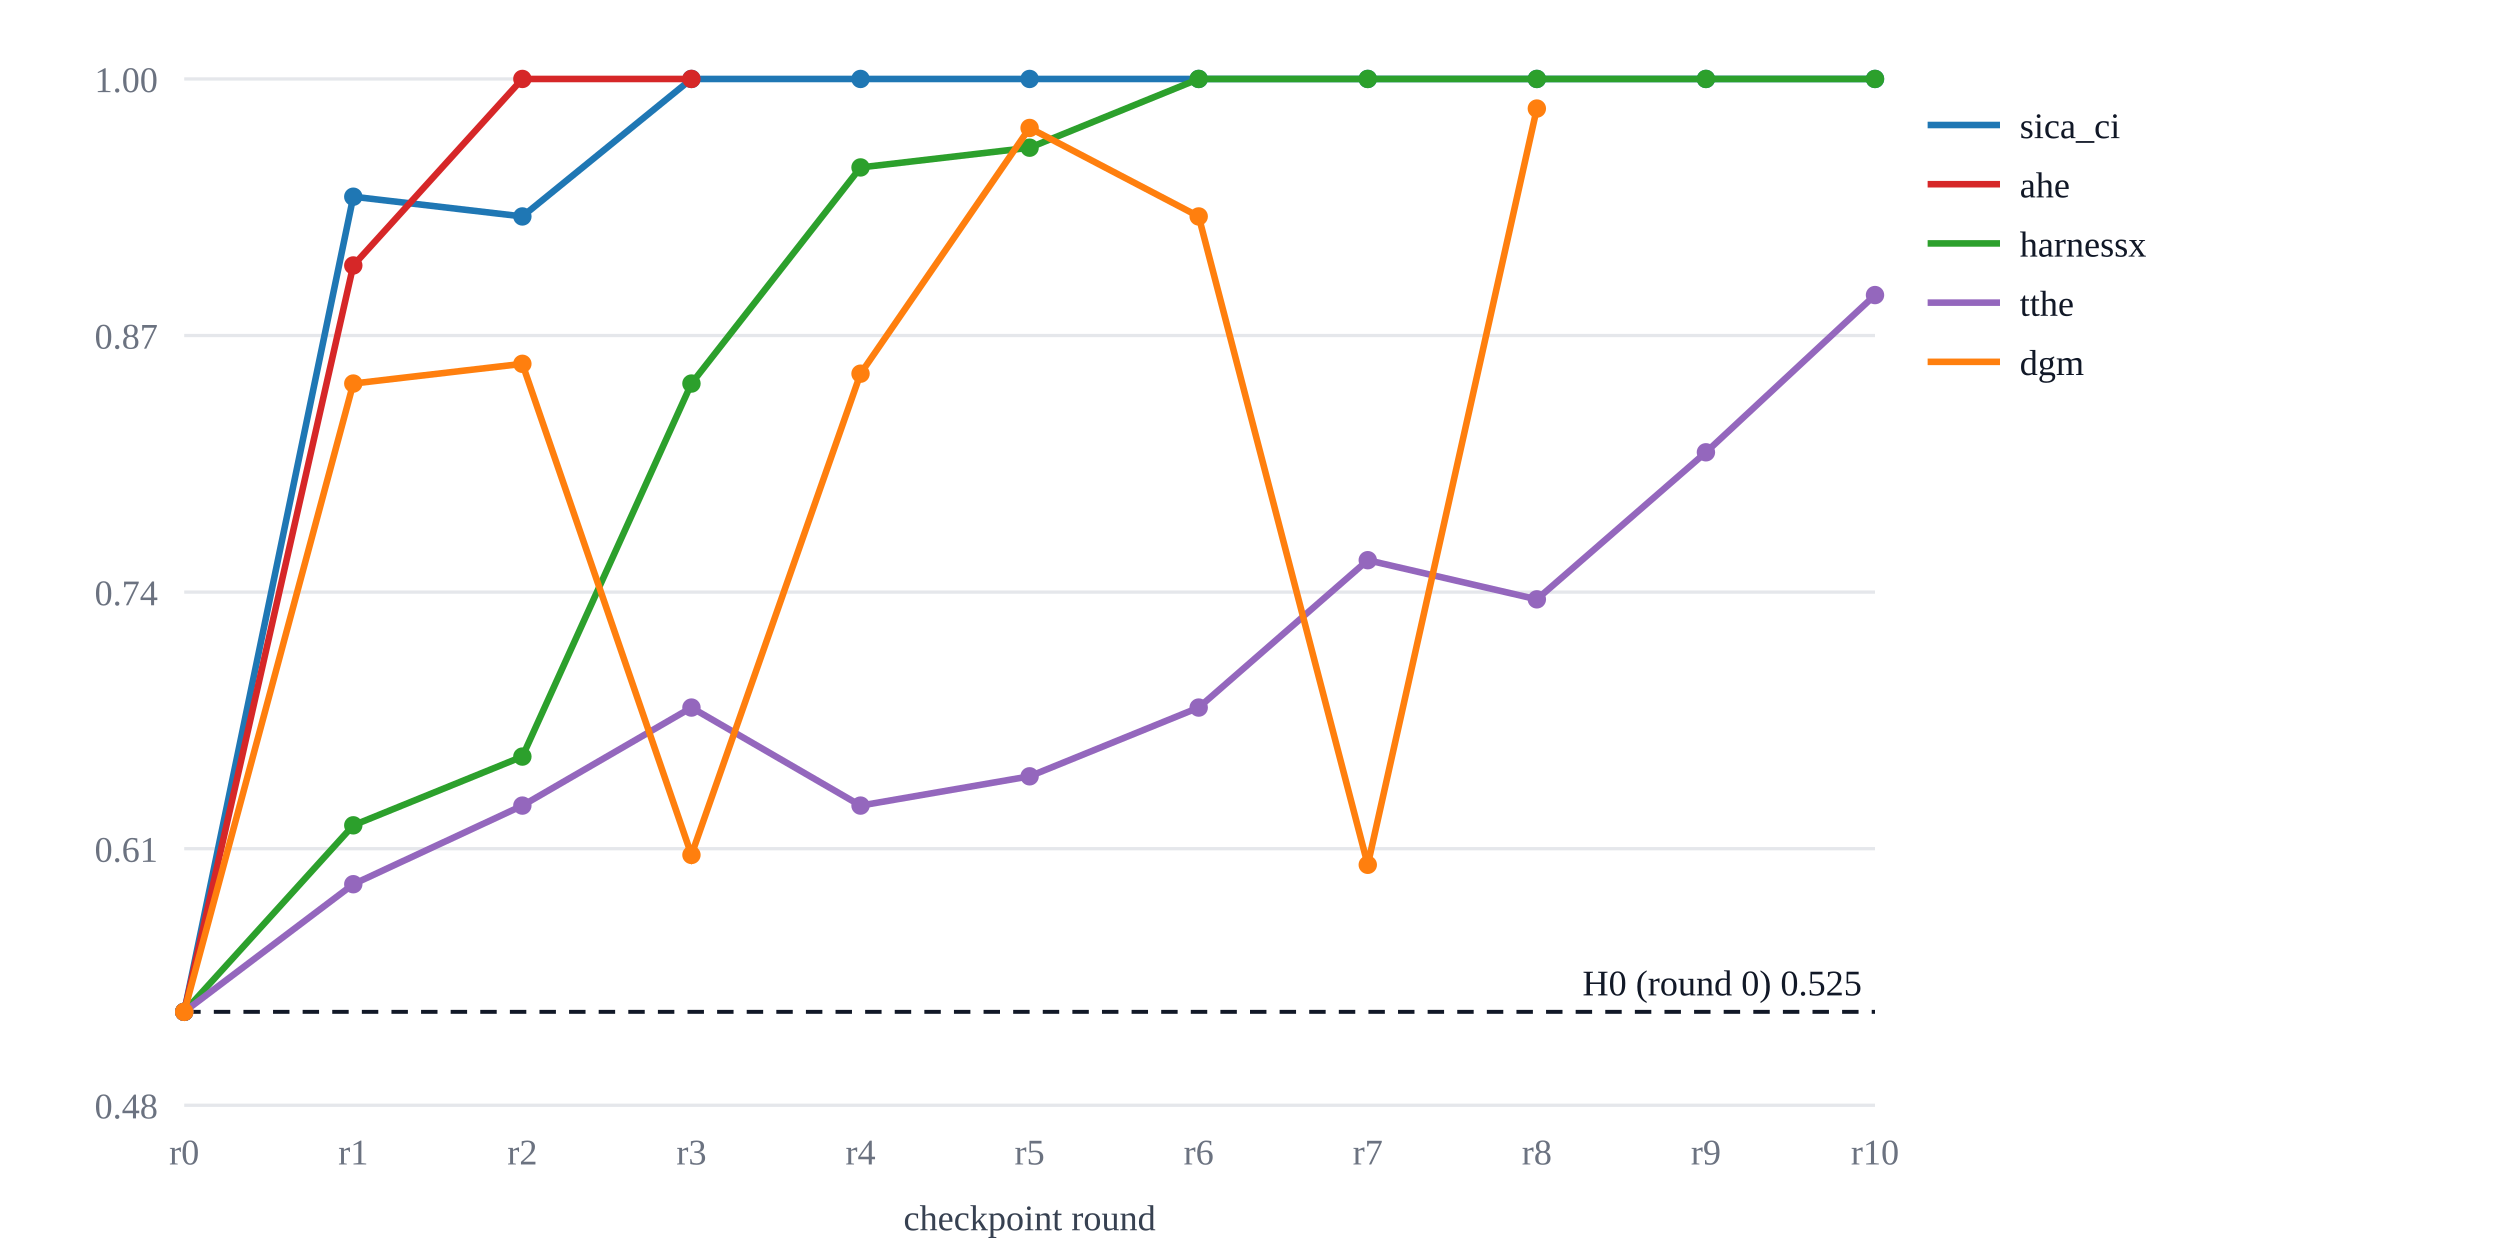
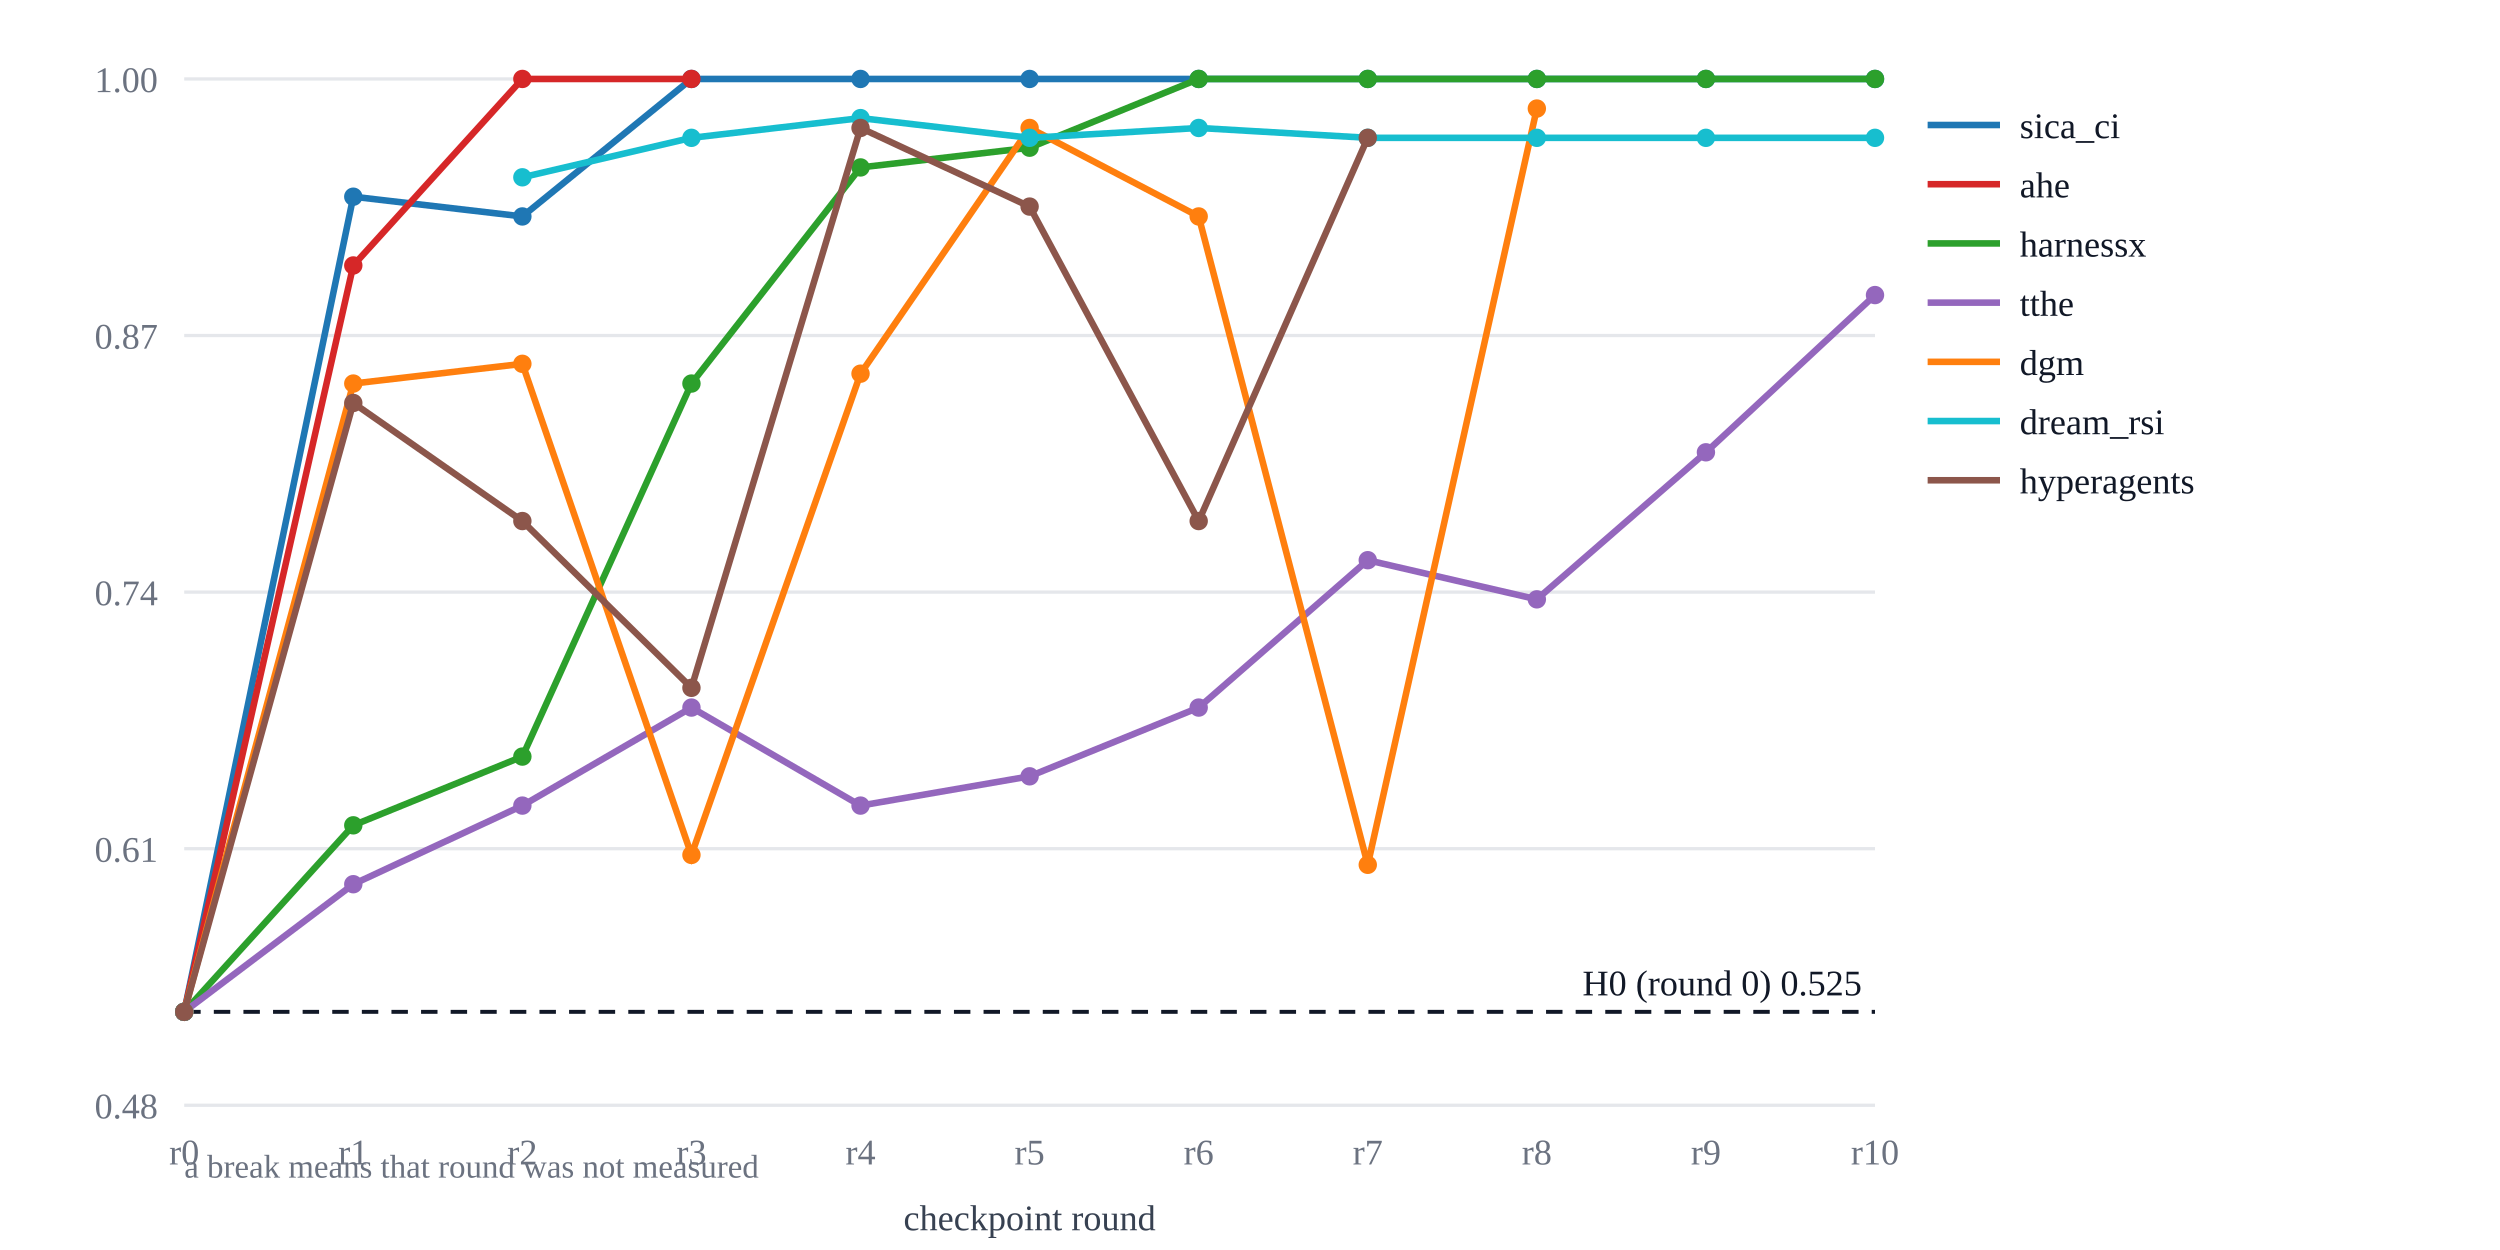
<svg xmlns="http://www.w3.org/2000/svg" width="760" height="380" viewBox="0 0 760 380" role="img" aria-label="Score by checkpoint round on valid_train">
  <rect width="760" height="380" fill="#ffffff" />
  <line x1="56" y1="336.0" x2="570" y2="336.0" stroke="#e5e7eb" stroke-width="1" />
  <text x="48" y="340.0" font-size="11" fill="#6b7280" text-anchor="end">0.48</text>
  <line x1="56" y1="258.0" x2="570" y2="258.0" stroke="#e5e7eb" stroke-width="1" />
  <text x="48" y="262.0" font-size="11" fill="#6b7280" text-anchor="end">0.61</text>
  <line x1="56" y1="180.0" x2="570" y2="180.0" stroke="#e5e7eb" stroke-width="1" />
  <text x="48" y="184.0" font-size="11" fill="#6b7280" text-anchor="end">0.74</text>
  <line x1="56" y1="102.0" x2="570" y2="102.0" stroke="#e5e7eb" stroke-width="1" />
  <text x="48" y="106.0" font-size="11" fill="#6b7280" text-anchor="end">0.87</text>
  <line x1="56" y1="24.0" x2="570" y2="24.0" stroke="#e5e7eb" stroke-width="1" />
  <text x="48" y="28.0" font-size="11" fill="#6b7280" text-anchor="end">1.00</text>
  <text x="56.0" y="354" font-size="11" fill="#6b7280" text-anchor="middle">r0</text>
  <text x="107.4" y="354" font-size="11" fill="#6b7280" text-anchor="middle">r1</text>
  <text x="158.8" y="354" font-size="11" fill="#6b7280" text-anchor="middle">r2</text>
  <text x="210.2" y="354" font-size="11" fill="#6b7280" text-anchor="middle">r3</text>
  <text x="261.6" y="354" font-size="11" fill="#6b7280" text-anchor="middle">r4</text>
  <text x="313.0" y="354" font-size="11" fill="#6b7280" text-anchor="middle">r5</text>
  <text x="364.4" y="354" font-size="11" fill="#6b7280" text-anchor="middle">r6</text>
  <text x="415.8" y="354" font-size="11" fill="#6b7280" text-anchor="middle">r7</text>
  <text x="467.2" y="354" font-size="11" fill="#6b7280" text-anchor="middle">r8</text>
  <text x="518.6" y="354" font-size="11" fill="#6b7280" text-anchor="middle">r9</text>
  <text x="570.0" y="354" font-size="11" fill="#6b7280" text-anchor="middle">r10</text>
  <line x1="56" y1="307.6" x2="570" y2="307.6" stroke="#111827" stroke-width="1.2" stroke-dasharray="5 4" />
  <text x="566" y="302.6" font-size="11" fill="#111827" text-anchor="end">H0 (round 0) 0.525</text>
  <g data-method-line="sica_ci">
    <path d="M56.0,307.6 L107.4,59.8 L158.8,65.8 L210.2,24.0 L261.6,24.0 L313.0,24.0 L364.4,24.0 L415.8,24.0 L467.2,24.0 L518.6,24.0 L570.0,24.0" fill="none" stroke="#1f77b4" stroke-width="2" />
    <circle cx="56.0" cy="307.6" r="2.8" fill="#1f77b4" />
    <circle cx="107.4" cy="59.8" r="2.8" fill="#1f77b4" />
    <circle cx="158.8" cy="65.8" r="2.8" fill="#1f77b4" />
    <circle cx="210.2" cy="24.0" r="2.8" fill="#1f77b4" />
    <circle cx="261.6" cy="24.0" r="2.8" fill="#1f77b4" />
    <circle cx="313.0" cy="24.0" r="2.8" fill="#1f77b4" />
    <circle cx="364.4" cy="24.0" r="2.8" fill="#1f77b4" />
    <circle cx="415.8" cy="24.0" r="2.8" fill="#1f77b4" />
    <circle cx="467.2" cy="24.0" r="2.8" fill="#1f77b4" />
    <circle cx="518.6" cy="24.0" r="2.8" fill="#1f77b4" />
    <circle cx="570.0" cy="24.0" r="2.8" fill="#1f77b4" />
    <line x1="586" y1="38" x2="608" y2="38" stroke="#1f77b4" stroke-width="2" />
    <text x="614" y="42" font-size="11" fill="#111827">sica_ci</text>
  </g>
  <g data-method-line="ahe">
    <path d="M56.0,307.6 L107.4,80.7 L158.8,24.0 L210.2,24.0" fill="none" stroke="#d62728" stroke-width="2" />
    <circle cx="56.0" cy="307.6" r="2.8" fill="#d62728" />
    <circle cx="107.4" cy="80.7" r="2.8" fill="#d62728" />
    <circle cx="158.8" cy="24.0" r="2.8" fill="#d62728" />
    <circle cx="210.2" cy="24.0" r="2.8" fill="#d62728" />
    <line x1="586" y1="56" x2="608" y2="56" stroke="#d62728" stroke-width="2" />
    <text x="614" y="60" font-size="11" fill="#111827">ahe</text>
  </g>
  <g data-method-line="harnessx">
    <path d="M56.0,307.6 L107.4,250.9 L158.8,230.0 L210.2,116.6 L261.6,50.9 L313.0,44.9 L364.4,24.0 L415.8,24.0 L467.2,24.0 L518.6,24.0 L570.0,24.0" fill="none" stroke="#2ca02c" stroke-width="2" />
    <circle cx="56.0" cy="307.6" r="2.8" fill="#2ca02c" />
    <circle cx="107.4" cy="250.9" r="2.8" fill="#2ca02c" />
    <circle cx="158.8" cy="230.0" r="2.8" fill="#2ca02c" />
    <circle cx="210.2" cy="116.6" r="2.8" fill="#2ca02c" />
    <circle cx="261.6" cy="50.9" r="2.8" fill="#2ca02c" />
    <circle cx="313.0" cy="44.9" r="2.8" fill="#2ca02c" />
    <circle cx="364.4" cy="24.0" r="2.8" fill="#2ca02c" />
    <circle cx="415.8" cy="24.0" r="2.8" fill="#2ca02c" />
    <circle cx="467.2" cy="24.0" r="2.8" fill="#2ca02c" />
    <circle cx="518.6" cy="24.0" r="2.8" fill="#2ca02c" />
    <circle cx="570.0" cy="24.0" r="2.8" fill="#2ca02c" />
    <line x1="586" y1="74" x2="608" y2="74" stroke="#2ca02c" stroke-width="2" />
    <text x="614" y="78" font-size="11" fill="#111827">harnessx</text>
  </g>
  <g data-method-line="tthe">
    <path d="M56.0,307.6 L107.4,268.8 L158.8,244.9 L210.2,215.1 L261.6,244.9 L313.0,236.0 L364.4,215.1 L415.8,170.3 L467.2,182.2 L518.6,137.5 L570.0,89.7" fill="none" stroke="#9467bd" stroke-width="2" />
    <circle cx="56.0" cy="307.6" r="2.8" fill="#9467bd" />
    <circle cx="107.4" cy="268.8" r="2.8" fill="#9467bd" />
    <circle cx="158.8" cy="244.9" r="2.8" fill="#9467bd" />
    <circle cx="210.2" cy="215.1" r="2.8" fill="#9467bd" />
    <circle cx="261.6" cy="244.9" r="2.8" fill="#9467bd" />
    <circle cx="313.0" cy="236.0" r="2.8" fill="#9467bd" />
    <circle cx="364.4" cy="215.1" r="2.8" fill="#9467bd" />
    <circle cx="415.8" cy="170.3" r="2.8" fill="#9467bd" />
    <circle cx="467.2" cy="182.2" r="2.8" fill="#9467bd" />
    <circle cx="518.6" cy="137.5" r="2.8" fill="#9467bd" />
    <circle cx="570.0" cy="89.7" r="2.8" fill="#9467bd" />
    <line x1="586" y1="92" x2="608" y2="92" stroke="#9467bd" stroke-width="2" />
    <text x="614" y="96" font-size="11" fill="#111827">tthe</text>
  </g>
  <g data-method-line="dgm">
    <path d="M56.0,307.6 L107.4,116.6 L158.8,110.6 L210.2,259.9 L261.6,113.6 L313.0,38.9 L364.4,65.8 L415.8,262.9 L467.2,33.0" fill="none" stroke="#ff7f0e" stroke-width="2" />
    <circle cx="56.0" cy="307.6" r="2.8" fill="#ff7f0e" />
    <circle cx="107.4" cy="116.6" r="2.8" fill="#ff7f0e" />
    <circle cx="158.8" cy="110.6" r="2.8" fill="#ff7f0e" />
    <circle cx="210.2" cy="259.9" r="2.8" fill="#ff7f0e" />
    <circle cx="261.6" cy="113.6" r="2.8" fill="#ff7f0e" />
    <circle cx="313.0" cy="38.9" r="2.8" fill="#ff7f0e" />
    <circle cx="364.4" cy="65.8" r="2.8" fill="#ff7f0e" />
    <circle cx="415.8" cy="262.9" r="2.8" fill="#ff7f0e" />
    <circle cx="467.2" cy="33.0" r="2.8" fill="#ff7f0e" />
    <line x1="586" y1="110" x2="608" y2="110" stroke="#ff7f0e" stroke-width="2" />
    <text x="614" y="114" font-size="11" fill="#111827">dgm</text>
  </g>
+   <g data-method-line="dream_rsi">
+     <path d="M56.0,307.6" fill="none" stroke="#17becf" stroke-width="2" />
+     <path d="M158.8,53.9 L210.2,41.9 L261.6,35.9 L313.0,41.9 L364.4,38.9 L415.8,41.9 L467.2,41.9 L518.6,41.9 L570.0,41.9" fill="none" stroke="#17becf" stroke-width="2" />
+     <circle cx="56.0" cy="307.6" r="2.8" fill="#17becf" />
+     <circle cx="158.8" cy="53.9" r="2.8" fill="#17becf" />
+     <circle cx="210.2" cy="41.9" r="2.8" fill="#17becf" />
+     <circle cx="261.6" cy="35.9" r="2.8" fill="#17becf" />
+     <circle cx="313.0" cy="41.9" r="2.8" fill="#17becf" />
+     <circle cx="364.4" cy="38.9" r="2.8" fill="#17becf" />
+     <circle cx="415.8" cy="41.9" r="2.8" fill="#17becf" />
+     <circle cx="467.2" cy="41.9" r="2.8" fill="#17becf" />
+     <circle cx="518.6" cy="41.9" r="2.8" fill="#17becf" />
+     <circle cx="570.0" cy="41.9" r="2.8" fill="#17becf" />
+     <line x1="586" y1="128" x2="608" y2="128" stroke="#17becf" stroke-width="2" />
+     <text x="614" y="132" font-size="11" fill="#111827">dream_rsi</text>
+   </g>
+   <g data-method-line="hyperagents">
+     <path d="M56.0,307.6 L107.4,122.5 L158.8,158.4 L210.2,209.1 L261.6,38.9 L313.0,62.8 L364.4,158.4 L415.8,41.9" fill="none" stroke="#8c564b" stroke-width="2" />
+     <circle cx="56.0" cy="307.6" r="2.8" fill="#8c564b" />
+     <circle cx="107.4" cy="122.5" r="2.8" fill="#8c564b" />
+     <circle cx="158.8" cy="158.4" r="2.8" fill="#8c564b" />
+     <circle cx="210.2" cy="209.1" r="2.8" fill="#8c564b" />
+     <circle cx="261.6" cy="38.9" r="2.8" fill="#8c564b" />
+     <circle cx="313.0" cy="62.8" r="2.8" fill="#8c564b" />
+     <circle cx="364.4" cy="158.4" r="2.8" fill="#8c564b" />
+     <circle cx="415.8" cy="41.9" r="2.8" fill="#8c564b" />
+     <line x1="586" y1="146" x2="608" y2="146" stroke="#8c564b" stroke-width="2" />
+     <text x="614" y="150" font-size="11" fill="#111827">hyperagents</text>
+   </g>
  <text x="313" y="374" font-size="11" fill="#374151" text-anchor="middle">checkpoint round</text>
+   <text x="56" y="358" font-size="10" fill="#6b7280">a break means that round was not measured</text>
</svg>
